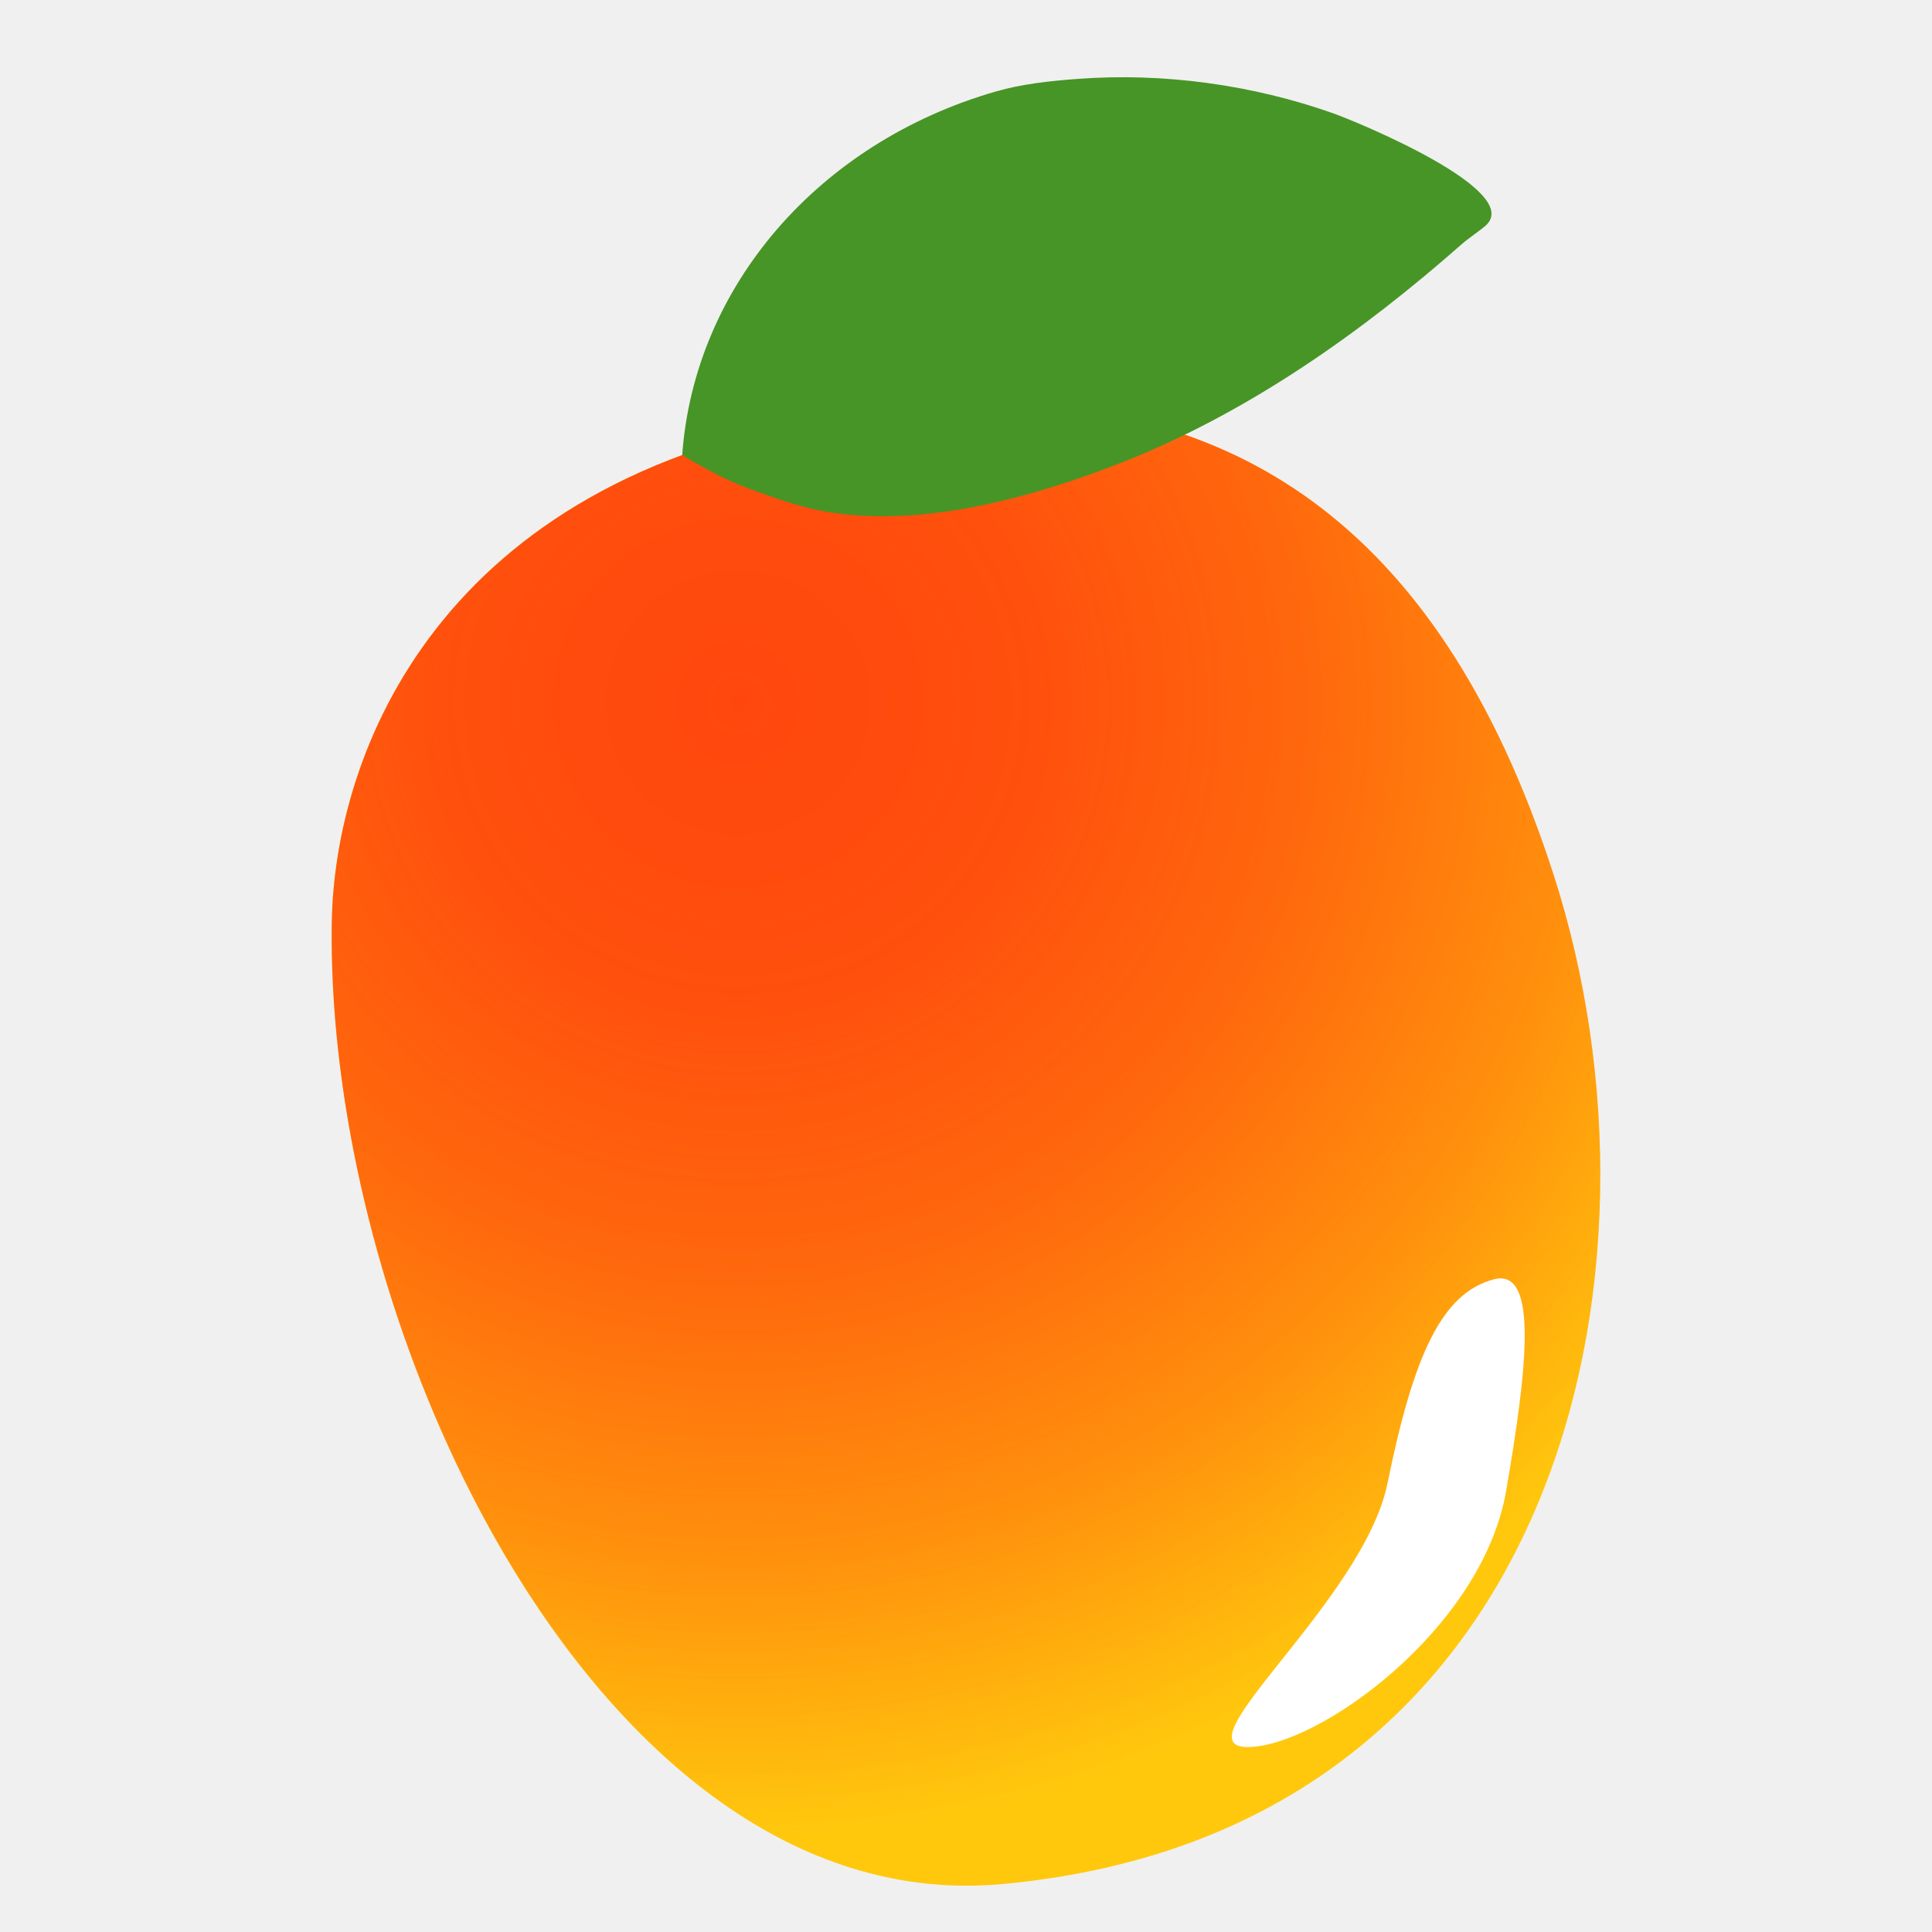
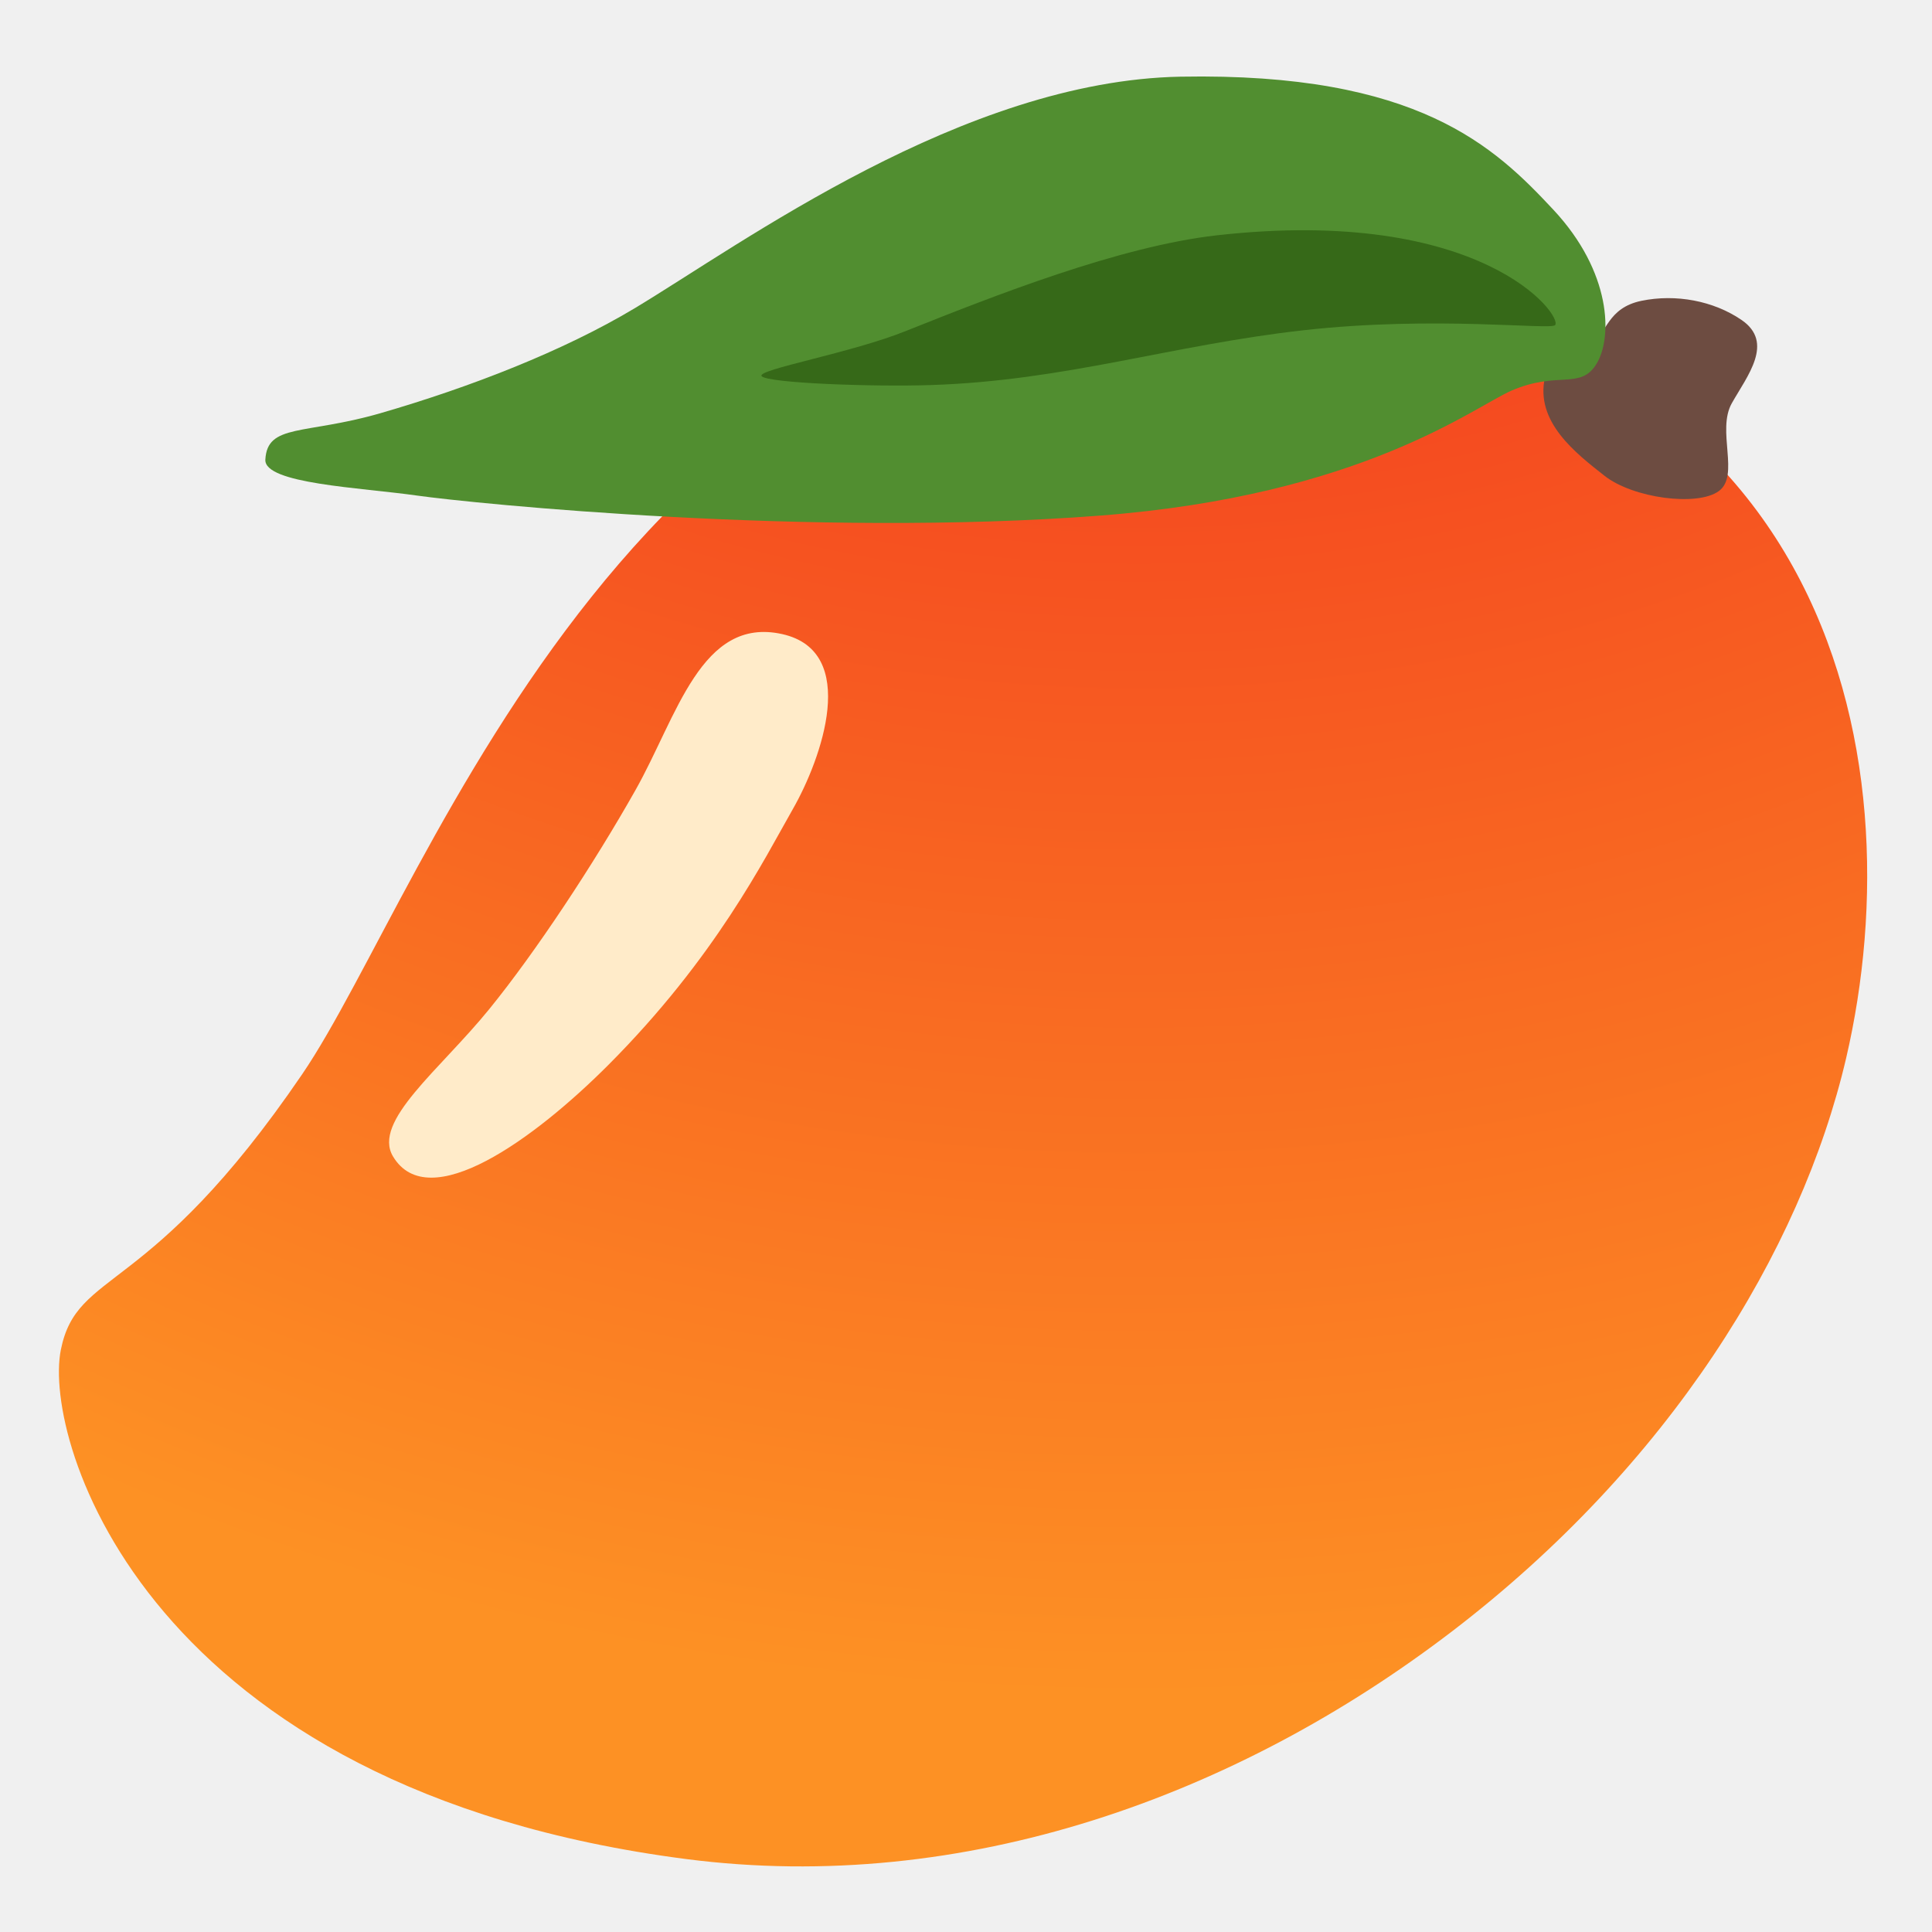
- <svg xmlns="http://www.w3.org/2000/svg" xmlns:xlink="http://www.w3.org/1999/xlink" width="128" height="128" id="svg26">
-   <defs id="defs30">
-     <linearGradient id="linearGradient4580">
-       <stop offset="0" id="stop4576" stop-color="#ff470d" />
-       <stop id="stop4584" offset=".25" stop-color="#ff470d" stop-opacity=".937" />
-       <stop offset=".5" id="stop4588" stop-color="#ff470d" stop-opacity=".75" />
-       <stop offset=".75" id="stop4586" stop-color="#ff470d" stop-opacity=".437" />
-       <stop offset="1" id="stop4578" stop-color="#ff470d" stop-opacity="0" />
-     </linearGradient>
-     <radialGradient xlink:href="#linearGradient4580" id="radialGradient4582" cx="57.649" cy="50.55" fx="57.649" fy="50.55" r="48.528" gradientUnits="userSpaceOnUse" gradientTransform="matrix(1.54657 0 0 1.54657 -40.267 -31.627)" />
-     <clipPath id="SVGID_2_">
-       <path id="use15" d="M13.3 77.89c4.32 15.44 16.37 27.41 29.68 36.26 4.3 2.87 8.81 5.43 13.55 7.52 4 1.77 8.15 3.21 12.49 4.22 2.69.63 5.9-2.01 8.07-3.24 3.58-2.04 7.17-4.09 10.75-6.19 20.32-11.93 39.31-35.93 31.79-60.77-2.45-8.08-7.17-15.25-13.98-20.28-6.76-5-14.79-6.53-22.97-6.94-1.59.01-3.82.06-4.57 1.25-1.16 1.83.73 3.24 1.51 4.68.2.36.55.86.82 1.38.09.14.2.27.3.41 7.06 10.9 9.27 24.38 6.58 37.04-.18.84-1.58 6.17-3.64 4.91-.04-.03-.09-.06-.13-.1-.59-.54-.31-1.93-.31-2.61 0-12-1.31-25.04-8.39-35.16-1.93-2.75-4.54-5.46-7.28-7.39-.68-.46-1.36-.91-2.08-1.3-5.8-3.21-12.09-4.03-18.59-3.5-.51.09-1.02.16-1.53.27-.38.1-.76.18-1.15.26-15.67 3.59-29.44 14.75-31.6 31.67-.69 5.41-.79 12.35.68 17.61z" />
-     </clipPath>
-     <clipPath id="clipPath4360">
-       <path id="use4358" d="M13.3 77.89c4.32 15.44 16.37 27.41 29.68 36.26 4.3 2.87 8.81 5.43 13.55 7.52 4 1.77 8.15 3.21 12.49 4.22 2.69.63 5.9-2.01 8.07-3.24 3.58-2.04 7.17-4.09 10.75-6.19 20.32-11.93 39.31-35.93 31.79-60.77-2.45-8.08-7.17-15.25-13.98-20.28-6.76-5-14.79-6.53-22.97-6.94-1.59.01-3.82.06-4.57 1.25-1.16 1.83.73 3.24 1.51 4.68.2.36.55.86.82 1.38.09.14.2.27.3.41 7.06 10.9 9.27 24.38 6.58 37.04-.18.84-1.58 6.17-3.64 4.91-.04-.03-.09-.06-.13-.1-.59-.54-.31-1.93-.31-2.61 0-12-1.31-25.04-8.39-35.16-1.93-2.75-4.54-5.46-7.28-7.39-.68-.46-1.36-.91-2.08-1.3-5.8-3.21-12.09-4.03-18.59-3.5-.51.09-1.02.16-1.53.27-.38.1-.76.18-1.15.26-15.67 3.59-29.44 14.75-31.6 31.67-.69 5.41-.79 12.35.68 17.61z" />
-     </clipPath>
-   </defs>
-   <style id="style2" />
-   <path d="M102.962 58.056c8.446 26.312.414 63.364-36.56 66.768-26.285 2.42-44.818-36.018-44.42-63.65.163-11.377 7.174-29.44 33.243-33.592 20.2-3.218 38.533 1.805 47.737 30.474z" id="path4274" fill="#ffc80d" stroke-width="3.5" paint-order="stroke fill markers" />
-   <path d="M64.53 26.736c-3.038.041-6.148.344-9.305.847-26.068 4.151-33.08 22.214-33.243 33.591-.315 21.896 11.264 50.557 29.161 60.317a75.051 75.051 0 0 0 50.725-21.845c5.41-12.905 5.276-28.562 1.094-41.59-7.765-24.189-22.03-31.545-38.432-31.32z" id="path4574" fill="url(#radialGradient4582)" stroke-width="3.5" paint-order="stroke fill markers" />
-   <path d="M99.782 98.79c-1.571 9.128-12.456 16.955-17.124 16.955-4.668 0 7.68-9.664 9.273-17.495 1.718-8.446 3.59-12.606 7.062-13.495 2.986-.764 2.145 6.16.789 14.036z" id="path4629" fill="#fff" stroke-width="5.5" paint-order="stroke fill markers" />
-   <path id="path2-3" d="M88.318 7.504c-5.304-1.876-11.215-2.705-16.902-2.278-1.845.136-3.705.334-5.451.838C54.221 9.456 46 18.984 45.198 30.148c3.172 1.919 4.663 2.304 5.84 2.729 1.395.502 2.724.86 3.803 1.042 6.426 1.042 13.606-.99 19.36-3.23 8.588-3.364 16.153-8.799 22.595-14.47.498-.445 1.095-.816 1.618-1.259 2.645-2.31-8.556-6.913-10.096-7.456z" fill="#479526" />
+ <svg xmlns="http://www.w3.org/2000/svg" version="1.1" id="Layer_3" x="0px" y="0px" viewBox="0 0 128 128" style="enable-background:new 0 0 128 128;" xml:space="preserve">
+   <defs id="defs16827" />
+   <radialGradient id="SVGID_1_" cx="75.424" cy="-61.613" r="183.963" gradientUnits="userSpaceOnUse">
+     <stop offset="0.387" style="stop-color:#F33A1F" id="stop16793" />
+     <stop offset="0.946" style="stop-color:#FD9124" id="stop16797" />
+   </radialGradient>
+   <path style="fill:url(#SVGID_1_);" d="M4.03,89.43c-1.2,6.01,5.66,29.12,41.45,33.74c18.39,2.37,36.45-4.16,50.75-15.11  S119.3,83,122.31,70.11c4.63-19.85-0.69-49.82-40.06-51.59C41.99,16.71,28.46,58.8,20.02,71.17C9.86,86.08,5.12,84,4.03,89.43z" id="path16812" />
+   <path style="fill:#FFEBC9;" d="M26.04,76.62c2.36,3.93,9.35-1.14,14.27-6.07c7.1-7.12,10.33-13.64,12.22-16.95  c1.89-3.31,4.45-10.44-0.71-11.59c-5.37-1.19-6.96,5.45-9.72,10.34s-6.6,10.71-9.68,14.5C29.15,70.88,24.64,74.29,26.04,76.62z" id="path16816" />
+   <path style="fill:#6D4C41;" d="M102.36,24.98c-0.68,2.97,2.05,5.05,3.94,6.54s6.15,2.05,7.57,1.02c1.42-1.02-0.16-4.02,0.87-5.83  c1.02-1.81,2.84-4.02,0.63-5.52c-1.85-1.26-4.34-1.73-6.62-1.26s-2.29,2.21-3.23,2.68C104.56,23.09,102.59,23.96,102.36,24.98z" id="path16818" />
+   <path style="fill:#518E30;" d="M100.14,25.88c-2.52,1.1-9.94,6.95-27.26,8.28c-19.1,1.47-41.53-0.8-45.27-1.33  c-3.74-0.53-10.12-0.78-10.03-2.38c0.13-2.4,2.61-1.63,7.61-3.07c6.01-1.74,12.15-4.14,16.83-6.94C49.2,16.13,63.82,5.35,78.21,5.08  c15.76-0.29,20.83,4.67,24.7,8.81s3.93,8.48,2.86,10.22C104.71,25.85,103.21,24.55,100.14,25.88z" id="path16820" />
+   <path style="fill:#366918;" d="M50.46,24.92c0.37,0.46,7.35,0.72,11.24,0.59c8.88-0.29,15.91-2.65,24.66-3.63s16.38,0,16.67-0.34  c0.53-0.62-4.84-7.92-22.41-5.95c-6.47,0.73-14.79,4.02-20.53,6.31C56.43,23.39,50.11,24.48,50.46,24.92z" id="path16822" />
</svg>
